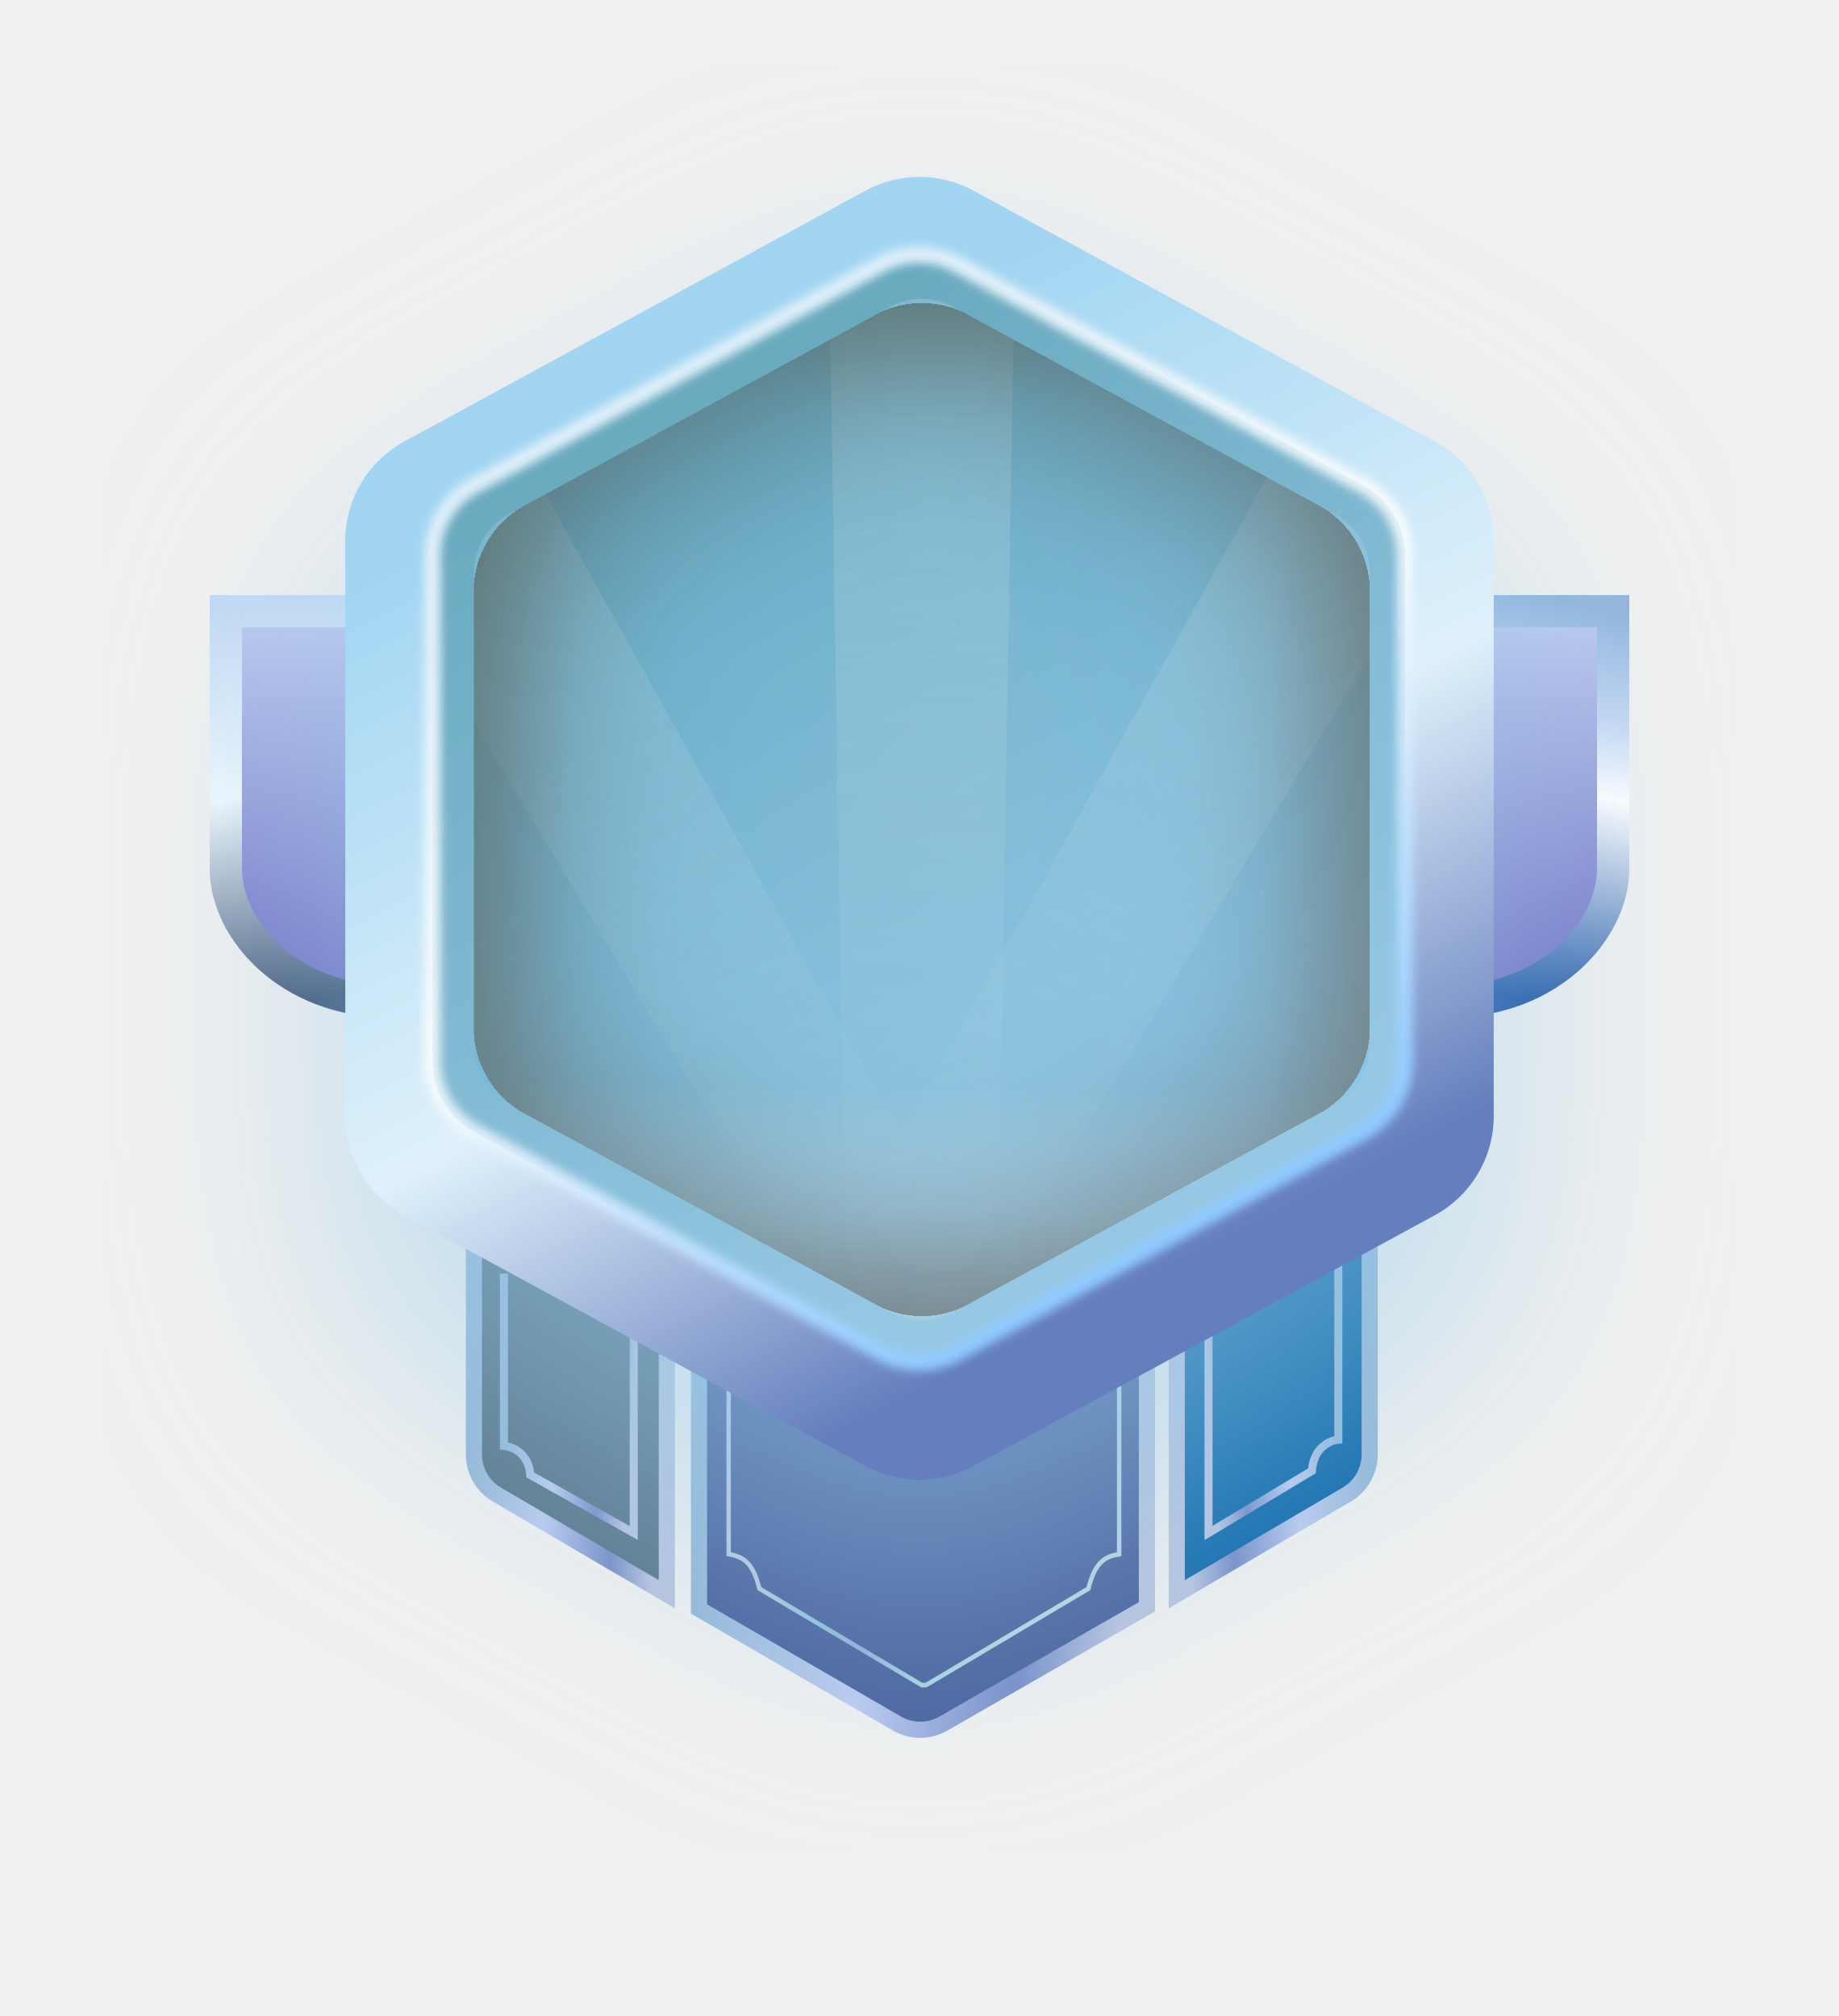
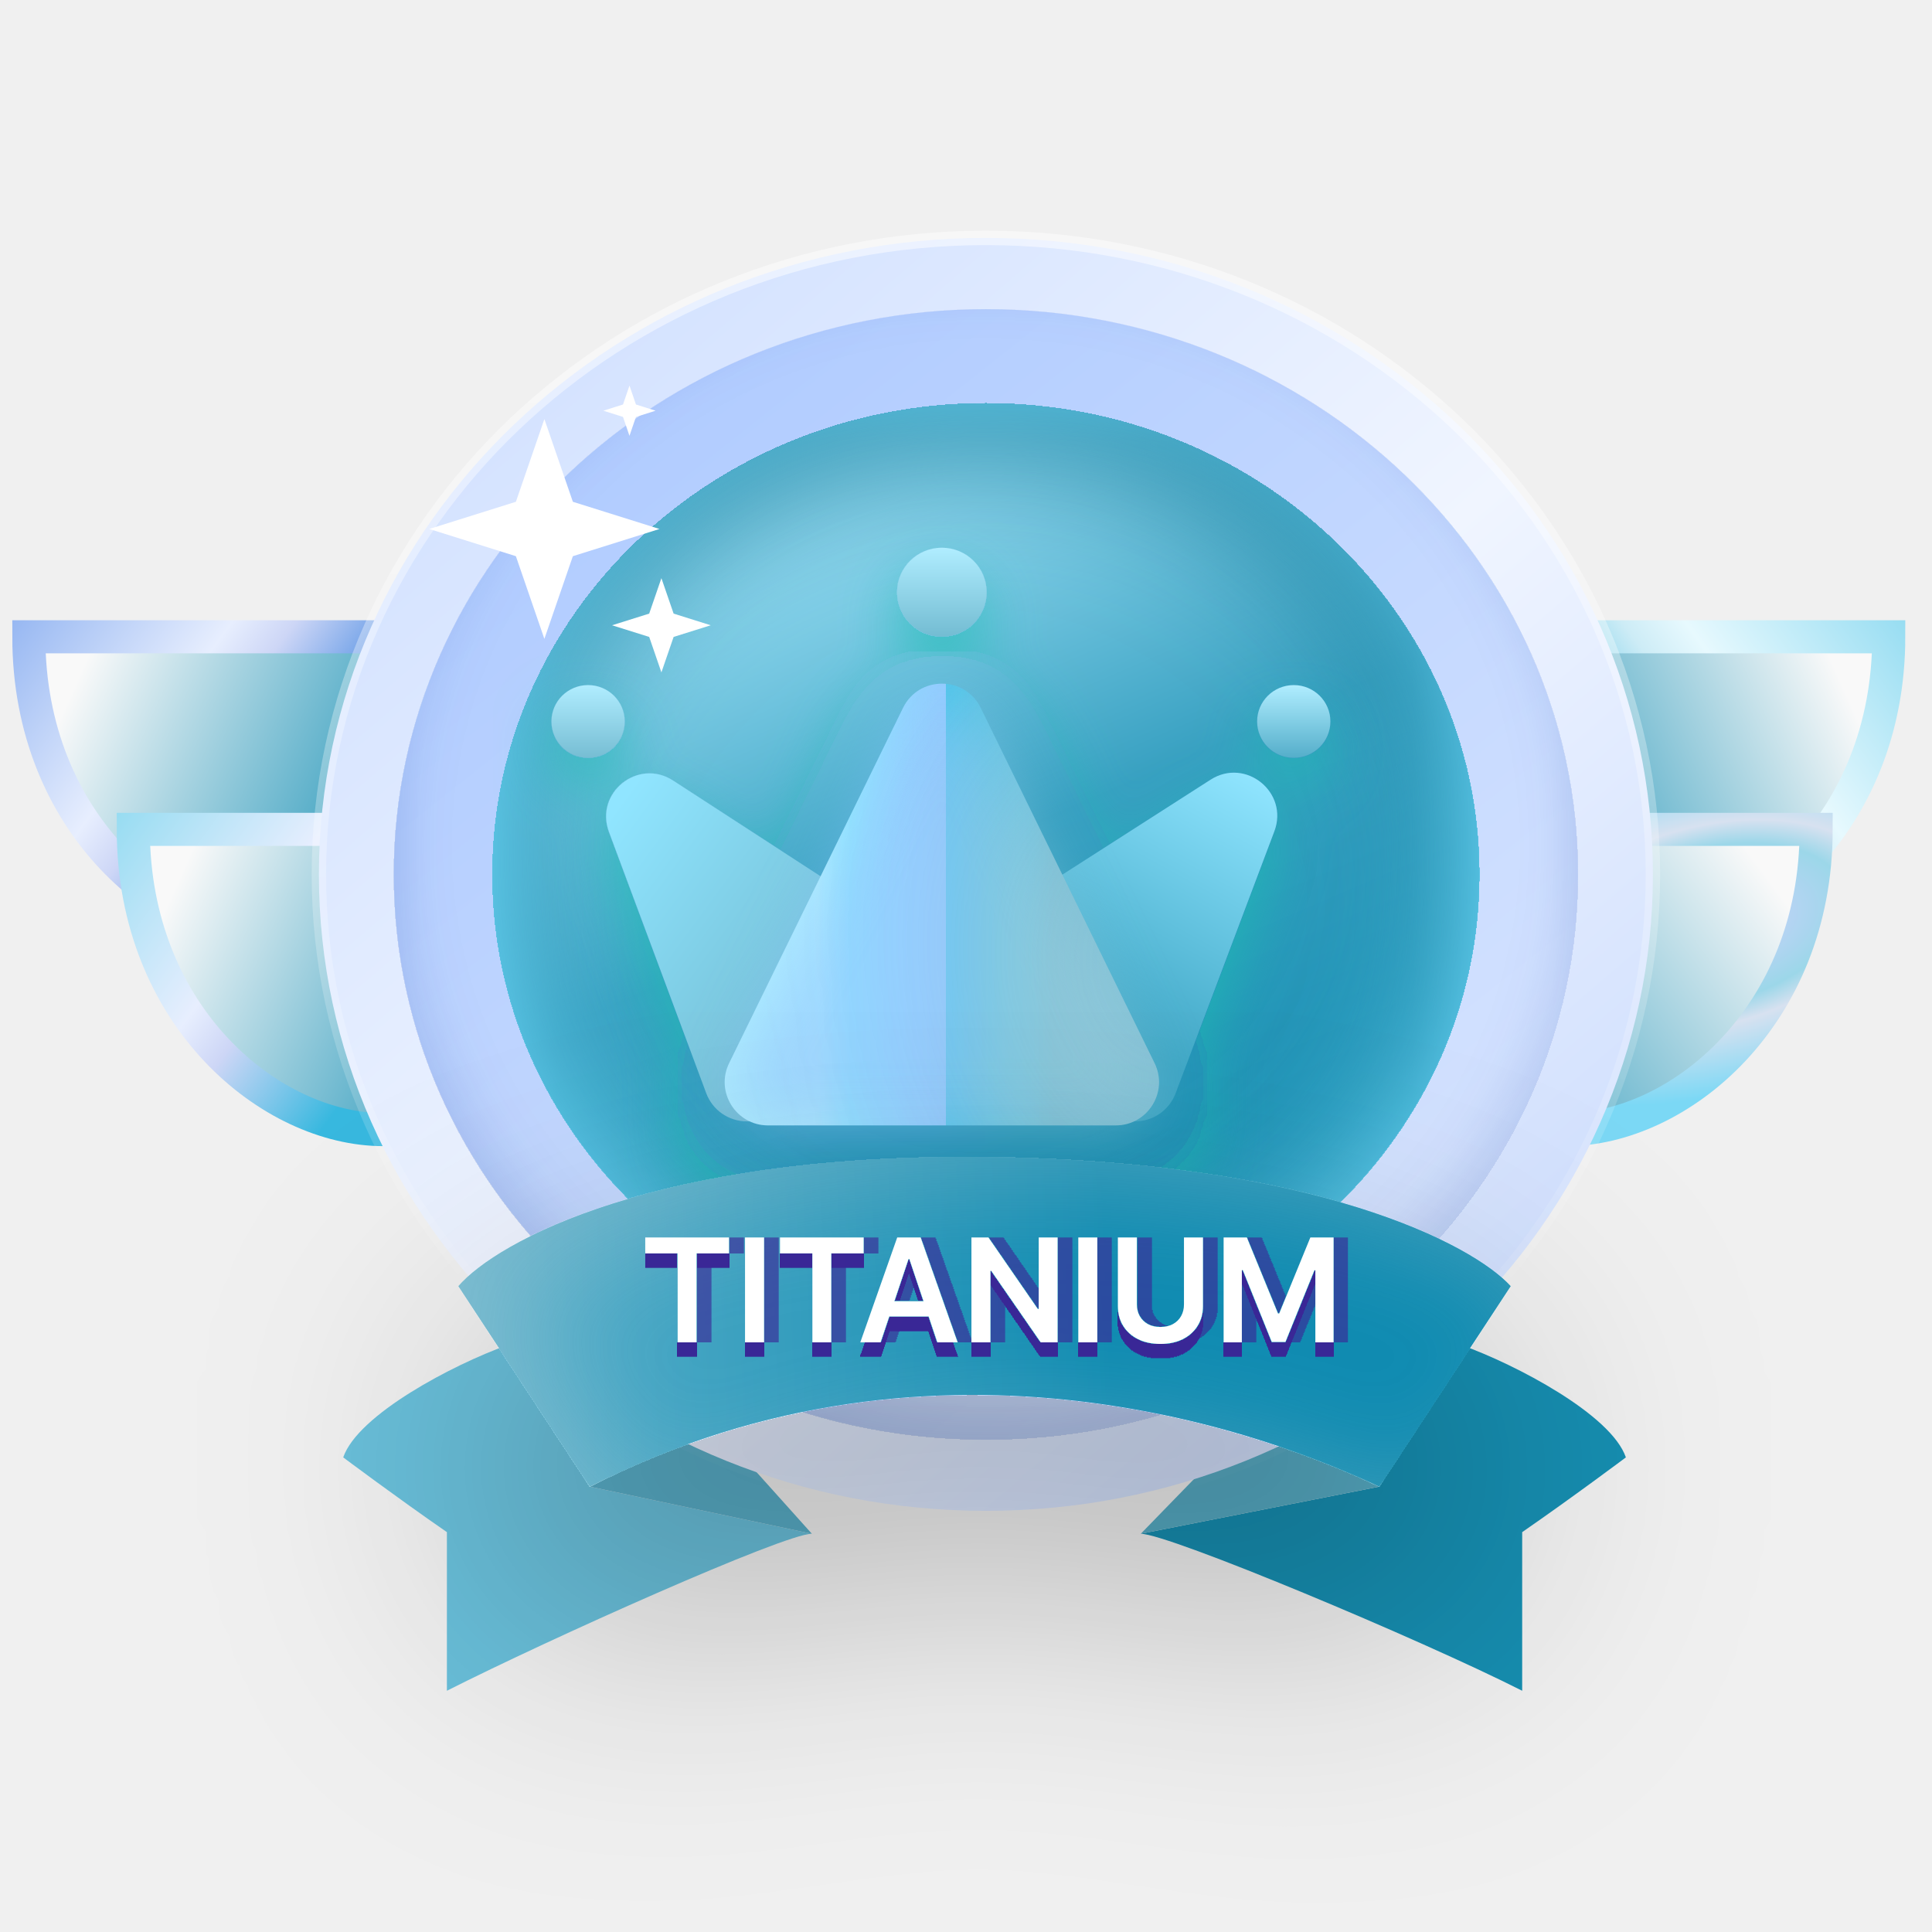
- <svg xmlns="http://www.w3.org/2000/svg" width="114" height="125" viewBox="0 0 114 125" fill="none">
-   <path d="M14 37.897H24.252V62.102C17.844 62.102 14 57.573 14 53.892V37.897Z" fill="url(#paint0_linear_981_1708)" />
-   <path d="M14 37.897H24.252V62.102C17.844 62.102 14 57.573 14 53.892V37.897Z" stroke="url(#paint1_linear_981_1708)" stroke-width="2" />
-   <path d="M100 37.897H89.748V62.102C96.156 62.102 100 57.572 100 53.892V37.897Z" fill="url(#paint2_linear_981_1708)" />
-   <path d="M100 37.897H89.748V62.102C96.156 62.102 100 57.572 100 53.892V37.897Z" stroke="url(#paint3_linear_981_1708)" stroke-width="2" />
-   <path d="M43.331 59.824H71.097V99.627L58.478 106.869C57.586 107.381 56.489 107.379 55.6 106.864L43.331 99.764V59.824Z" fill="#4C639E" stroke="url(#paint4_linear_981_1708)" />
-   <path fill-rule="evenodd" clip-rule="evenodd" d="M41.337 59.824V98.849L30.801 92.668C29.919 92.15 29.377 91.205 29.377 90.182V59.824H41.337Z" fill="#5C788C" stroke="url(#paint5_linear_981_1708)" />
-   <path fill-rule="evenodd" clip-rule="evenodd" d="M72.947 59.824V98.849L83.484 92.668C84.365 92.15 84.907 91.205 84.907 90.182V59.824H72.947Z" fill="#136BAB" stroke="url(#paint6_linear_981_1708)" />
-   <path d="M82.962 77.812V89.266C82.457 89.306 81.423 89.748 81.329 91.195L74.916 95.053V81.912" stroke="url(#paint7_linear_981_1708)" stroke-width="0.5" />
-   <path fill-rule="evenodd" clip-rule="evenodd" d="M69.241 82.41H69.513V96.484L69.399 96.504C68.999 96.574 68.656 96.675 68.362 96.951C68.068 97.227 67.805 97.694 67.605 98.534L67.591 98.593L57.485 104.598L57.409 104.622V104.622H57.101L46.955 98.594L46.941 98.534C46.741 97.694 46.478 97.227 46.184 96.951C45.89 96.676 45.547 96.574 45.147 96.504L45.033 96.485V82.41H45.305V96.245C45.681 96.318 46.045 96.439 46.365 96.739C46.708 97.06 46.985 97.573 47.191 98.406L57.173 104.338H57.373L67.355 98.406C67.561 97.572 67.838 97.06 68.181 96.738C68.501 96.438 68.865 96.318 69.241 96.244V82.41Z" fill="url(#paint8_linear_981_1708)" />
-   <path d="M31.24 78.962V89.652C31.745 89.689 32.779 90.102 32.873 91.452L39.286 95.053V82.788" stroke="url(#paint9_linear_981_1708)" stroke-width="0.5" />
-   <g filter="url(#filter0_d_981_1708)">
-     <path d="M53.655 11.82L25.059 27.376C22.807 28.601 21.404 30.96 21.404 33.525L21.404 69.202C21.404 71.766 22.807 74.126 25.059 75.351L53.655 90.907C55.741 92.041 58.26 92.041 60.345 90.907L88.941 75.351C91.194 74.126 92.596 71.766 92.596 69.202L92.596 33.525C92.596 30.96 91.194 28.601 88.941 27.376L60.345 11.82C58.26 10.685 55.741 10.685 53.655 11.82Z" fill="url(#paint10_linear_981_1708)" />
-     <path d="M54.597 16.399L29.394 30.109C27.804 30.974 26.814 32.639 26.814 34.449L26.814 65.835C26.814 67.644 27.804 69.309 29.394 70.174L54.597 83.884C56.069 84.685 57.846 84.685 59.318 83.884L84.521 70.174C86.11 69.309 87.1 67.644 87.1 65.835L87.1 34.449C87.1 32.639 86.11 30.974 84.521 30.109L59.318 16.399C57.846 15.599 56.069 15.599 54.597 16.399Z" fill="url(#paint11_linear_981_1708)" />
-     <g filter="url(#filter1_f_981_1708)">
-       <path d="M54.597 16.399L29.394 30.109C27.804 30.974 26.814 32.639 26.814 34.449L26.814 65.835C26.814 67.644 27.804 69.309 29.394 70.174L54.597 83.884C56.069 84.685 57.846 84.685 59.318 83.884L84.521 70.174C86.11 69.309 87.1 67.644 87.1 65.835L87.1 34.449C87.1 32.639 86.11 30.974 84.521 30.109L59.318 16.399C57.846 15.599 56.069 15.599 54.597 16.399Z" stroke="url(#paint12_linear_981_1708)" />
+ <svg xmlns="http://www.w3.org/2000/svg" width="134" height="134" viewBox="0 0 134 134" fill="none">
+   <path d="M53.115 64.99L53.115 44.166L2 44.166C2 57.181 11.565 64.99 19.337 64.99L53.115 64.99Z" fill="url(#paint0_linear_1253_1806)" />
+   <path d="M53.115 64.99L53.115 44.166L2 44.166C2 57.181 11.565 64.99 19.337 64.99L53.115 64.99Z" fill="url(#paint1_linear_1253_1806)" stroke="url(#paint2_linear_1253_1806)" stroke-width="2.294" />
+   <path d="M79.885 64.99L79.885 44.166L131 44.166C131 57.181 121.435 64.99 113.663 64.99L79.885 64.99Z" fill="url(#paint3_linear_1253_1806)" />
+   <path d="M79.885 64.99L79.885 44.166L131 44.166C131 57.181 121.435 64.99 113.663 64.99L79.885 64.99Z" fill="url(#paint4_linear_1253_1806)" stroke="url(#paint5_linear_1253_1806)" stroke-width="2.294" />
+   <path d="M60.36 78.347L60.36 57.523L9.245 57.523C9.245 70.538 18.811 78.347 26.583 78.347L60.36 78.347Z" fill="url(#paint6_linear_1253_1806)" />
+   <path d="M60.36 78.347L60.36 57.523L9.245 57.523C9.245 70.538 18.811 78.347 26.583 78.347L60.36 78.347Z" fill="url(#paint7_linear_1253_1806)" stroke="url(#paint8_linear_1253_1806)" stroke-width="2.294" />
+   <path d="M74.851 78.347L74.851 57.523L125.966 57.523C125.966 70.538 116.4 78.347 108.628 78.347L74.851 78.347Z" fill="url(#paint9_linear_1253_1806)" />
+   <path d="M74.851 78.347L74.851 57.523L125.966 57.523C125.966 70.538 116.4 78.347 108.628 78.347L74.851 78.347Z" fill="url(#paint10_linear_1253_1806)" stroke="url(#paint11_radial_1253_1806)" stroke-width="2.294" />
+   <path d="M23.805 101.082C24.826 98.102 31.465 94.633 35.152 93.312L40.913 103.112L56.31 106.379C54.393 106.379 38.065 113.689 30.996 117.268V106.266C27.484 103.838 23.805 101.082 23.805 101.082Z" fill="#69BFDA" />
+   <path d="M112.768 101.082C111.746 98.102 105.108 94.633 101.42 93.312L95.659 103.112L79.121 106.379C81.039 106.379 98.507 113.689 105.576 117.268V106.266C109.089 103.838 112.768 101.082 112.768 101.082Z" fill="#168EB1" />
+   <path d="M49.467 98.756L56.31 106.379L40.913 103.112L49.467 98.756Z" fill="#58ADC7" />
+   <path d="M86.536 98.756L79.122 106.379L95.66 103.112L86.536 98.756Z" fill="#56ABC4" />
+   <path d="M114.643 60.645C114.643 85.004 93.953 104.79 68.38 104.79C42.808 104.79 22.118 85.004 22.118 60.645C22.118 36.286 42.808 16.5 68.38 16.5C93.953 16.5 114.643 36.286 114.643 60.645Z" fill="url(#paint12_linear_1253_1806)" stroke="url(#paint13_linear_1253_1806)" />
+   <g filter="url(#filter0_i_1253_1806)">
+     <ellipse cx="68.38" cy="60.645" rx="41.06" ry="39.2" fill="url(#paint14_linear_1253_1806)" />
+   </g>
+   <g filter="url(#filter1_ii_1253_1806)">
+     <ellipse cx="68.38" cy="60.644" rx="34.217" ry="32.667" fill="url(#paint15_linear_1253_1806)" />
+   </g>
+   <g filter="url(#filter2_d_1253_1806)">
+     <path d="M42.237 57.699C41.228 54.99 44.257 52.562 46.681 54.135L74.609 72.26C77.115 73.886 75.963 77.776 72.976 77.776H51.795C50.542 77.776 49.421 76.997 48.983 75.823L42.237 57.699Z" fill="url(#paint16_linear_1253_1806)" />
+     <path d="M88.387 57.662C89.406 54.96 86.393 52.52 83.962 54.078L55.601 72.25C53.078 73.867 54.223 77.776 57.219 77.776H78.729C79.978 77.776 81.096 77.003 81.536 75.834L88.387 57.662Z" fill="url(#paint17_linear_1253_1806)" />
+     <path d="M62.631 49.098C63.728 46.857 66.922 46.857 68.02 49.098L80.079 73.737C81.055 75.73 79.604 78.056 77.385 78.056H53.265C51.046 78.056 49.595 75.73 50.571 73.737L62.631 49.098Z" fill="url(#paint18_linear_1253_1806)" />
+     <g filter="url(#filter3_f_1253_1806)">
+       <path d="M62.668 50.893C63.767 48.659 66.952 48.659 68.051 50.893L79.365 73.88C80.346 75.874 78.895 78.205 76.673 78.205H54.046C51.824 78.205 50.373 75.874 51.354 73.88L62.668 50.893Z" fill="url(#paint19_linear_1253_1806)" fill-opacity="0.5" />
    </g>
-     <g opacity="0.5">
-       <mask id="mask0_981_1708" style="mask-type:alpha" maskUnits="userSpaceOnUse" x="29" y="18" width="56" height="64">
-         <path d="M55.179 19.03L31.524 31.886C30.201 32.605 29.377 33.991 29.377 35.497L29.377 64.897C29.377 66.404 30.201 67.789 31.524 68.508L55.179 81.365C56.403 82.03 57.881 82.03 59.105 81.365L82.759 68.508C84.083 67.789 84.907 66.404 84.907 64.897L84.907 35.497C84.907 33.991 84.083 32.605 82.759 31.886L59.105 19.03C57.881 18.364 56.403 18.364 55.179 19.03Z" fill="#A6D3DE" />
-       </mask>
-       <g mask="url(#mask0_981_1708)">
-         <path d="M56.134 18.511L30.479 32.454C29.8 32.823 29.377 33.535 29.377 34.308L29.377 66.087C29.377 66.86 29.8 67.571 30.479 67.941L56.134 81.884C56.763 82.225 57.521 82.225 58.149 81.884L83.804 67.941C84.484 67.571 84.907 66.86 84.907 66.087L84.907 34.308C84.907 33.535 84.484 32.823 83.804 32.454L58.149 18.511C57.521 18.169 56.763 18.169 56.134 18.511Z" fill="url(#paint13_radial_981_1708)" fill-opacity="0.2" />
-         <path opacity="0.5" d="M52.5 83.706L51.398 16.687H62.886L61.783 83.706H52.5Z" fill="url(#paint14_linear_981_1708)" />
-         <path opacity="0.5" d="M52.352 83.111L17.888 25.623L27.837 19.878L60.392 78.469L52.352 83.111Z" fill="url(#paint15_linear_981_1708)" />
-         <path opacity="0.5" d="M51.394 78.469L83.948 19.878L93.898 25.622L59.433 83.111L51.394 78.469Z" fill="url(#paint16_linear_981_1708)" />
-         <rect x="29.376" y="46.367" width="55.53" height="36.062" fill="url(#paint17_linear_981_1708)" />
-         <g filter="url(#filter2_i_981_1708)">
-           <path d="M54.224 19.549L32.569 31.318C30.602 32.387 29.377 34.447 29.377 36.687L29.377 63.708C29.377 65.947 30.602 68.007 32.569 69.076L54.224 80.846C56.044 81.835 58.24 81.835 60.06 80.846L81.714 69.076C83.682 68.007 84.907 65.947 84.907 63.708L84.907 36.687C84.907 34.447 83.682 32.387 81.715 31.318L60.06 19.549C58.24 18.56 56.044 18.56 54.224 19.549Z" fill="#68F0F8" fill-opacity="0.03" />
-         </g>
+     <mask id="mask0_1253_1806" style="mask-type:alpha" maskUnits="userSpaceOnUse" x="50" y="47" width="31" height="32">
+       <path d="M62.631 49.098C63.728 46.857 66.923 46.857 68.02 49.098L80.08 73.737C81.056 75.73 79.605 78.056 77.385 78.056H53.266C51.047 78.056 49.596 75.73 50.571 73.737L62.631 49.098Z" fill="url(#paint20_linear_1253_1806)" />
+     </mask>
+     <g mask="url(#mask0_1253_1806)">
+       <g filter="url(#filter4_f_1253_1806)">
+         <ellipse cx="17.667" cy="8.259" rx="17.667" ry="8.259" transform="matrix(0.204188 0.978932 -0.979534 0.201279 85.123 48.29)" fill="url(#paint21_radial_1253_1806)" fill-opacity="0.8" />
      </g>
    </g>
-   </g>
+     <ellipse cx="65.325" cy="41.072" rx="3.105" ry="3.082" fill="url(#paint22_linear_1253_1806)" />
+     <ellipse cx="40.788" cy="50.038" rx="2.541" ry="2.522" fill="url(#paint23_linear_1253_1806)" />
+     <ellipse cx="89.733" cy="50.038" rx="2.541" ry="2.522" fill="url(#paint24_linear_1253_1806)" />
+   </g>
+   <path d="M45.874 40.101L46.721 42.559L49.295 43.368L46.721 44.176L45.874 46.635L45.027 44.176L42.452 43.368L45.027 42.559L45.874 40.101Z" fill="white" />
+   <g filter="url(#filter5_di_1253_1806)">
+     <path d="M31.788 89.205L40.913 103.112C65.434 90.59 88.816 99.845 95.659 103.112L104.783 89.205C102.174 86.327 91.24 80.509 68.377 80.253C45.513 79.997 34.458 86.114 31.788 89.205Z" fill="url(#paint25_linear_1253_1806)" />
+   </g>
+   <g filter="url(#filter6_dd_1253_1806)">
+     <path d="M44.753 86.933V85.829H50.556V86.933H48.308V93.102H47.001V86.933H44.753ZM52.992 85.829V93.102H51.674V85.829H52.992ZM54.099 86.933V85.829H59.901V86.933H57.653V93.102H56.346V86.933H54.099ZM61.075 93.102H59.669L62.229 85.829H63.855L66.419 93.102H65.013L63.071 87.32H63.014L61.075 93.102ZM61.121 90.25H64.956V91.308H61.121V90.25ZM73.354 85.829V93.102H72.182L68.755 88.148H68.695V93.102H67.377V85.829H68.556L71.98 90.786H72.043V85.829H73.354ZM76.107 85.829V93.102H74.789V85.829H76.107ZM82.118 85.829H83.436V90.58C83.436 91.101 83.312 91.559 83.066 91.954C82.822 92.35 82.479 92.659 82.036 92.881C81.594 93.102 81.076 93.212 80.484 93.212C79.89 93.212 79.372 93.102 78.929 92.881C78.486 92.659 78.143 92.35 77.899 91.954C77.655 91.559 77.534 91.101 77.534 90.58V85.829H78.851V90.47C78.851 90.773 78.917 91.043 79.05 91.28C79.185 91.517 79.374 91.702 79.618 91.837C79.862 91.97 80.151 92.036 80.484 92.036C80.818 92.036 81.107 91.97 81.351 91.837C81.597 91.702 81.787 91.517 81.919 91.28C82.052 91.043 82.118 90.773 82.118 90.47V85.829ZM84.868 85.829H86.48L88.639 91.099H88.724L90.883 85.829H92.495V93.102H91.231V88.105H91.164L89.154 93.08H88.209L86.199 88.094H86.132V93.102H84.868V85.829Z" fill="white" />
+   </g>
+   <path d="M43.659 26.744L44.108 28.055L45.471 28.486L44.108 28.917L43.659 30.228L43.211 28.917L41.848 28.486L43.211 28.055L43.659 26.744Z" fill="white" />
+   <path d="M37.757 29.067L39.733 34.803L45.741 36.689L39.733 38.576L37.757 44.311L35.781 38.576L29.773 36.689L35.781 34.803L37.757 29.067Z" fill="white" />
  <defs>
-     <filter id="filter0_d_981_1708" x="6.404" y="3.969" width="101.192" height="110.789" filterUnits="userSpaceOnUse" color-interpolation-filters="sRGB">
-       <feFlood flood-opacity="0" result="BackgroundImageFix" />
-       <feColorMatrix in="SourceAlpha" type="matrix" values="0 0 0 0 0 0 0 0 0 0 0 0 0 0 0 0 0 0 127 0" result="hardAlpha" />
-       <feOffset dy="8" />
-       <feGaussianBlur stdDeviation="7.5" />
-       <feColorMatrix type="matrix" values="0 0 0 0 0.589 0 0 0 0 0.8 0 0 0 0 0.919 0 0 0 0.54 0" />
-       <feBlend mode="normal" in2="BackgroundImageFix" result="effect1_dropShadow_981_1708" />
-       <feBlend mode="normal" in="SourceGraphic" in2="effect1_dropShadow_981_1708" result="shape" />
-     </filter>
-     <filter id="filter1_f_981_1708" x="25.715" y="14.699" width="62.485" height="70.885" filterUnits="userSpaceOnUse" color-interpolation-filters="sRGB">
-       <feFlood flood-opacity="0" result="BackgroundImageFix" />
-       <feBlend mode="normal" in="SourceGraphic" in2="BackgroundImageFix" result="shape" />
-       <feGaussianBlur stdDeviation="0.3" result="effect1_foregroundBlur_981_1708" />
-     </filter>
-     <filter id="filter2_i_981_1708" x="29.377" y="18.807" width="55.53" height="62.78" filterUnits="userSpaceOnUse" color-interpolation-filters="sRGB">
-       <feFlood flood-opacity="0" result="BackgroundImageFix" />
-       <feBlend mode="normal" in="SourceGraphic" in2="BackgroundImageFix" result="shape" />
-       <feColorMatrix in="SourceAlpha" type="matrix" values="0 0 0 0 0 0 0 0 0 0 0 0 0 0 0 0 0 0 127 0" result="hardAlpha" />
-       <feOffset />
-       <feGaussianBlur stdDeviation="6.724" />
-       <feComposite in2="hardAlpha" operator="arithmetic" k2="-1" k3="1" />
-       <feColorMatrix type="matrix" values="0 0 0 0 0.283 0 0 0 0 0.159 0 0 0 0 0.057 0 0 0 1 0" />
-       <feBlend mode="normal" in2="shape" result="effect1_innerShadow_981_1708" />
-     </filter>
-     <linearGradient id="paint0_linear_981_1708" x1="19.126" y1="37.897" x2="19.126" y2="62.102" gradientUnits="userSpaceOnUse">
-       <stop stop-color="#BDCBEF" />
-       <stop offset="1" stop-color="#7270C3" />
-     </linearGradient>
-     <linearGradient id="paint1_linear_981_1708" x1="14" y1="37.897" x2="19.126" y2="62.102" gradientUnits="userSpaceOnUse">
-       <stop stop-color="#C4DAF3" />
-       <stop offset="0.463" stop-color="#F0F8FD" />
-       <stop offset="1" stop-color="#3F5474" />
-     </linearGradient>
-     <linearGradient id="paint2_linear_981_1708" x1="94.874" y1="37.897" x2="94.874" y2="62.102" gradientUnits="userSpaceOnUse">
-       <stop stop-color="#BDCBEF" />
-       <stop offset="1" stop-color="#7270C3" />
-     </linearGradient>
-     <linearGradient id="paint3_linear_981_1708" x1="100" y1="37.897" x2="94.874" y2="62.102" gradientUnits="userSpaceOnUse">
-       <stop stop-color="#92B5DD" />
-       <stop offset="0.266" stop-color="#C4D7F3" />
-       <stop offset="0.463" stop-color="white" />
-       <stop offset="1" stop-color="#2156A5" />
-     </linearGradient>
-     <linearGradient id="paint4_linear_981_1708" x1="43.331" y1="96.844" x2="71.238" y2="99.264" gradientUnits="userSpaceOnUse">
-       <stop stop-color="#97B9D8" />
-       <stop offset="0.374" stop-color="#BDCBF0" />
-       <stop offset="0.72" stop-color="#788EC8" />
-       <stop offset="0.938" stop-color="#B9C4DF" />
-     </linearGradient>
-     <linearGradient id="paint5_linear_981_1708" x1="29.377" y1="90.003" x2="41.463" y2="90.557" gradientUnits="userSpaceOnUse">
-       <stop stop-color="#97B9D8" />
-       <stop offset="0.374" stop-color="#BDCBF0" />
-       <stop offset="0.72" stop-color="#788EC8" />
-       <stop offset="0.938" stop-color="#B9C4DF" />
-     </linearGradient>
-     <linearGradient id="paint6_linear_981_1708" x1="84.907" y1="90.003" x2="72.821" y2="90.557" gradientUnits="userSpaceOnUse">
-       <stop stop-color="#97B9D8" />
-       <stop offset="0.374" stop-color="#BDCBF0" />
-       <stop offset="0.72" stop-color="#788EC8" />
-       <stop offset="0.938" stop-color="#B9C4DF" />
-     </linearGradient>
-     <linearGradient id="paint7_linear_981_1708" x1="82.962" y1="91.145" x2="74.854" y2="91.711" gradientUnits="userSpaceOnUse">
-       <stop stop-color="#97B9D8" />
-       <stop offset="0.374" stop-color="#BDCBF0" />
-       <stop offset="0.72" stop-color="#788EC8" />
-       <stop offset="0.938" stop-color="#B9C4DF" />
-     </linearGradient>
-     <linearGradient id="paint8_linear_981_1708" x1="45.577" y1="88.96" x2="67.753" y2="97.643" gradientUnits="userSpaceOnUse">
-       <stop offset="0.192" stop-color="#B9C8DF" />
-       <stop offset="0.38" stop-color="#90C2D8" />
-       <stop offset="0.5" stop-color="#92AED8" />
-       <stop offset="0.678" stop-color="#A4D4DE" />
-       <stop offset="0.866" stop-color="#B9D6DF" />
-     </linearGradient>
-     <linearGradient id="paint9_linear_981_1708" x1="31.24" y1="91.405" x2="39.342" y2="92.011" gradientUnits="userSpaceOnUse">
-       <stop stop-color="#97B9D8" />
-       <stop offset="0.374" stop-color="#BDCBF0" />
-       <stop offset="0.72" stop-color="#788EC8" />
-       <stop offset="0.938" stop-color="#B9C4DF" />
-     </linearGradient>
-     <linearGradient id="paint10_linear_981_1708" x1="42.05" y1="19.967" x2="74.086" y2="83.613" gradientUnits="userSpaceOnUse">
-       <stop offset="0.078" stop-color="#A1D5F2" />
-       <stop offset="0.557" stop-color="#DFF1FB" />
-       <stop offset="0.927" stop-color="#657EBD" />
-     </linearGradient>
-     <linearGradient id="paint11_linear_981_1708" x1="41.765" y1="24.085" x2="69.387" y2="75.059" gradientUnits="userSpaceOnUse">
-       <stop stop-color="#69AABF" />
-       <stop offset="1" stop-color="#96C8E4" />
-     </linearGradient>
-     <linearGradient id="paint12_linear_981_1708" x1="44.755" y1="22.234" x2="74.513" y2="75.771" gradientUnits="userSpaceOnUse">
-       <stop stop-color="#DFEFF9" />
-       <stop offset="0.476" stop-color="white" stop-opacity="0.83" />
-       <stop offset="1" stop-color="#8EC9FF" />
-     </linearGradient>
-     <radialGradient id="paint13_radial_981_1708" cx="0" cy="0" r="1" gradientUnits="userSpaceOnUse" gradientTransform="translate(57.1419 50.1973) rotate(90) scale(32.2344 27.7649)">
-       <stop stop-color="#9CC5E3" />
-       <stop offset="1" stop-color="#24A3FF" />
+     <filter id="filter0_i_1253_1806" x="27.32" y="19.444" width="82.12" height="80.4" filterUnits="userSpaceOnUse" color-interpolation-filters="sRGB">
+       <feFlood flood-opacity="0" result="BackgroundImageFix" />
+       <feBlend mode="normal" in="SourceGraphic" in2="BackgroundImageFix" result="shape" />
+       <feColorMatrix in="SourceAlpha" type="matrix" values="0 0 0 0 0 0 0 0 0 0 0 0 0 0 0 0 0 0 127 0" result="hardAlpha" />
+       <feOffset dy="-2" />
+       <feGaussianBlur stdDeviation="2" />
+       <feComposite in2="hardAlpha" operator="arithmetic" k2="-1" k3="1" />
+       <feColorMatrix type="matrix" values="0 0 0 0 0 0 0 0 0 0.173 0 0 0 0 0.617 0 0 0 0.15 0" />
+       <feBlend mode="normal" in2="shape" result="effect1_innerShadow_1253_1806" />
+     </filter>
+     <filter id="filter1_ii_1253_1806" x="34.163" y="25.977" width="68.433" height="69.334" filterUnits="userSpaceOnUse" color-interpolation-filters="sRGB">
+       <feFlood flood-opacity="0" result="BackgroundImageFix" />
+       <feBlend mode="normal" in="SourceGraphic" in2="BackgroundImageFix" result="shape" />
+       <feColorMatrix in="SourceAlpha" type="matrix" values="0 0 0 0 0 0 0 0 0 0 0 0 0 0 0 0 0 0 127 0" result="hardAlpha" />
+       <feOffset dy="2" />
+       <feGaussianBlur stdDeviation="5" />
+       <feComposite in2="hardAlpha" operator="arithmetic" k2="-1" k3="1" />
+       <feColorMatrix type="matrix" values="0 0 0 0 0 0 0 0 0 0.374 0 0 0 0 0.487 0 0 0 1 0" />
+       <feBlend mode="normal" in2="shape" result="effect1_innerShadow_1253_1806" />
+       <feColorMatrix in="SourceAlpha" type="matrix" values="0 0 0 0 0 0 0 0 0 0 0 0 0 0 0 0 0 0 127 0" result="hardAlpha" />
+       <feOffset dy="-2" />
+       <feGaussianBlur stdDeviation="5" />
+       <feComposite in2="hardAlpha" operator="arithmetic" k2="-1" k3="1" />
+       <feColorMatrix type="matrix" values="0 0 0 0 0.438 0 0 0 0 0.869 0 0 0 0 1 0 0 0 1 0" />
+       <feBlend mode="normal" in2="effect1_innerShadow_1253_1806" result="effect2_innerShadow_1253_1806" />
+     </filter>
+     <filter id="filter2_d_1253_1806" x="34.248" y="35.99" width="62.026" height="48.215" filterUnits="userSpaceOnUse" color-interpolation-filters="sRGB">
+       <feFlood flood-opacity="0" result="BackgroundImageFix" />
+       <feColorMatrix in="SourceAlpha" type="matrix" values="0 0 0 0 0 0 0 0 0 0 0 0 0 0 0 0 0 0 127 0" result="hardAlpha" />
+       <feOffset dy="2" />
+       <feGaussianBlur stdDeviation="2" />
+       <feComposite in2="hardAlpha" operator="out" />
+       <feColorMatrix type="matrix" values="0 0 0 0 0.112 0 0 0 0 0.746 0 0 0 0 0.704 0 0 0 0.68 0" />
+       <feBlend mode="normal" in2="BackgroundImageFix" result="effect1_dropShadow_1253_1806" />
+       <feBlend mode="normal" in="SourceGraphic" in2="effect1_dropShadow_1253_1806" result="shape" />
+     </filter>
+     <filter id="filter3_f_1253_1806" x="47.042" y="45.218" width="36.635" height="36.987" filterUnits="userSpaceOnUse" color-interpolation-filters="sRGB">
+       <feFlood flood-opacity="0" result="BackgroundImageFix" />
+       <feBlend mode="normal" in="SourceGraphic" in2="BackgroundImageFix" result="shape" />
+       <feGaussianBlur stdDeviation="2" result="effect1_foregroundBlur_1253_1806" />
+     </filter>
+     <filter id="filter4_f_1253_1806" x="51.78" y="29.872" width="57.721" height="74.752" filterUnits="userSpaceOnUse" color-interpolation-filters="sRGB">
+       <feFlood flood-opacity="0" result="BackgroundImageFix" />
+       <feBlend mode="normal" in="SourceGraphic" in2="BackgroundImageFix" result="shape" />
+       <feGaussianBlur stdDeviation="10" result="effect1_foregroundBlur_1253_1806" />
+     </filter>
+     <filter id="filter5_di_1253_1806" x="11.788" y="70.245" width="112.996" height="62.867" filterUnits="userSpaceOnUse" color-interpolation-filters="sRGB">
+       <feFlood flood-opacity="0" result="BackgroundImageFix" />
+       <feColorMatrix in="SourceAlpha" type="matrix" values="0 0 0 0 0 0 0 0 0 0 0 0 0 0 0 0 0 0 127 0" result="hardAlpha" />
+       <feOffset dy="10" />
+       <feGaussianBlur stdDeviation="10" />
+       <feComposite in2="hardAlpha" operator="out" />
+       <feColorMatrix type="matrix" values="0 0 0 0 0 0 0 0 0 0 0 0 0 0 0 0 0 0 0.3 0" />
+       <feBlend mode="normal" in2="BackgroundImageFix" result="effect1_dropShadow_1253_1806" />
+       <feBlend mode="normal" in="SourceGraphic" in2="effect1_dropShadow_1253_1806" result="shape" />
+       <feColorMatrix in="SourceAlpha" type="matrix" values="0 0 0 0 0 0 0 0 0 0 0 0 0 0 0 0 0 0 127 0" result="hardAlpha" />
+       <feOffset dx="4" dy="2" />
+       <feGaussianBlur stdDeviation="4" />
+       <feComposite in2="hardAlpha" operator="arithmetic" k2="-1" k3="1" />
+       <feColorMatrix type="matrix" values="0 0 0 0 0.858 0 0 0 0 0.858 0 0 0 0 0.858 0 0 0 0.25 0" />
+       <feBlend mode="normal" in2="shape" result="effect2_innerShadow_1253_1806" />
+     </filter>
+     <filter id="filter6_dd_1253_1806" x="44.753" y="85.829" width="48.742" height="8.383" filterUnits="userSpaceOnUse" color-interpolation-filters="sRGB">
+       <feFlood flood-opacity="0" result="BackgroundImageFix" />
+       <feColorMatrix in="SourceAlpha" type="matrix" values="0 0 0 0 0 0 0 0 0 0 0 0 0 0 0 0 0 0 127 0" result="hardAlpha" />
+       <feOffset dy="1" />
+       <feComposite in2="hardAlpha" operator="out" />
+       <feColorMatrix type="matrix" values="0 0 0 0 0.222 0 0 0 0 0.154 0 0 0 0 0.588 0 0 0 1 0" />
+       <feBlend mode="normal" in2="BackgroundImageFix" result="effect1_dropShadow_1253_1806" />
+       <feColorMatrix in="SourceAlpha" type="matrix" values="0 0 0 0 0 0 0 0 0 0 0 0 0 0 0 0 0 0 127 0" result="hardAlpha" />
+       <feOffset dx="1" />
+       <feComposite in2="hardAlpha" operator="out" />
+       <feColorMatrix type="matrix" values="0 0 0 0 0.224 0 0 0 0 0.153 0 0 0 0 0.588 0 0 0 0.64 0" />
+       <feBlend mode="normal" in2="effect1_dropShadow_1253_1806" result="effect2_dropShadow_1253_1806" />
+       <feBlend mode="normal" in="SourceGraphic" in2="effect2_dropShadow_1253_1806" result="shape" />
+     </filter>
+     <linearGradient id="paint0_linear_1253_1806" x1="33.27" y1="64.99" x2="15.641" y2="46.662" gradientUnits="userSpaceOnUse">
+       <stop stop-color="#C3C5D1" />
+       <stop offset="0" stop-color="#2A64BB" />
+       <stop offset="0.875" stop-color="#F9F9F9" />
+     </linearGradient>
+     <linearGradient id="paint1_linear_1253_1806" x1="27.757" y1="57.233" x2="2.119" y2="45.766" gradientUnits="userSpaceOnUse">
+       <stop stop-color="#C3C5D1" />
+       <stop offset="0" stop-color="#2A99BB" />
+       <stop offset="0.875" stop-color="#F9F9F9" />
+     </linearGradient>
+     <linearGradient id="paint2_linear_1253_1806" x1="-0.922" y1="44.166" x2="27.007" y2="64.644" gradientUnits="userSpaceOnUse">
+       <stop stop-color="#92B4F1" />
+       <stop offset="0.379" stop-color="#E7EEFE" />
+       <stop offset="0.481" stop-color="#CDD6F6" />
+       <stop offset="0.729" stop-color="#3781DF" />
+     </linearGradient>
+     <linearGradient id="paint3_linear_1253_1806" x1="99.73" y1="64.99" x2="117.359" y2="46.662" gradientUnits="userSpaceOnUse">
+       <stop stop-color="#C3C5D1" />
+       <stop offset="0" stop-color="#2A64BB" />
+       <stop offset="0.875" stop-color="#F9F9F9" />
+     </linearGradient>
+     <linearGradient id="paint4_linear_1253_1806" x1="105.243" y1="57.233" x2="130.881" y2="45.766" gradientUnits="userSpaceOnUse">
+       <stop offset="0" stop-color="#2A99BB" />
+       <stop offset="0.875" stop-color="#F9F9F9" />
+     </linearGradient>
+     <linearGradient id="paint5_linear_1253_1806" x1="133.922" y1="44.166" x2="105.993" y2="64.644" gradientUnits="userSpaceOnUse">
+       <stop stop-color="#92DBF1" />
+       <stop offset="0.379" stop-color="#E7F9FE" />
+       <stop offset="0.481" stop-color="#CDECF6" />
+       <stop offset="0.729" stop-color="#37B8DF" />
+     </linearGradient>
+     <linearGradient id="paint6_linear_1253_1806" x1="9.245" y1="61.879" x2="22.165" y2="60.611" gradientUnits="userSpaceOnUse">
+       <stop offset="0" stop-color="#2A99BB" />
+       <stop offset="0.875" stop-color="#F9F9F9" />
+     </linearGradient>
+     <linearGradient id="paint7_linear_1253_1806" x1="35.002" y1="70.59" x2="9.364" y2="59.123" gradientUnits="userSpaceOnUse">
+       <stop offset="0" stop-color="#2A99BB" />
+       <stop offset="0.875" stop-color="#F9F9F9" />
+     </linearGradient>
+     <linearGradient id="paint8_linear_1253_1806" x1="6.324" y1="57.523" x2="34.252" y2="78.001" gradientUnits="userSpaceOnUse">
+       <stop stop-color="#92DBF1" />
+       <stop offset="0.379" stop-color="#E7EEFE" />
+       <stop offset="0.481" stop-color="#CDD6F6" />
+       <stop offset="0.729" stop-color="#37B8DF" />
+     </linearGradient>
+     <linearGradient id="paint9_linear_1253_1806" x1="94.695" y1="78.347" x2="112.324" y2="60.019" gradientUnits="userSpaceOnUse">
+       <stop stop-color="#C3C5D1" />
+       <stop offset="0" stop-color="#2A64BB" />
+       <stop offset="0.875" stop-color="#F9F9F9" />
+     </linearGradient>
+     <linearGradient id="paint10_linear_1253_1806" x1="97.696" y1="74.946" x2="123.858" y2="55.693" gradientUnits="userSpaceOnUse">
+       <stop stop-color="#C3C5D1" />
+       <stop offset="0" stop-color="#2A99BB" />
+       <stop offset="0.875" stop-color="#F9F9F9" />
+     </linearGradient>
+     <radialGradient id="paint11_radial_1253_1806" cx="0" cy="0" r="1" gradientUnits="userSpaceOnUse" gradientTransform="translate(118.526 64.2018) rotate(165.715) scale(21.1828 11.6633)">
+       <stop stop-color="white" />
+       <stop offset="0.205" stop-color="#BDD3F6" />
+       <stop offset="0.464" stop-color="#9CD7E9" />
+       <stop offset="0.594" stop-color="#D7E1F0" />
+       <stop offset="1" stop-color="#7BD8F5" />
    </radialGradient>
-     <linearGradient id="paint14_linear_981_1708" x1="57.142" y1="16.687" x2="57.142" y2="83.706" gradientUnits="userSpaceOnUse">
-       <stop stop-color="white" stop-opacity="0.71" />
-       <stop offset="1" stop-color="#EDF0F2" stop-opacity="0" />
-     </linearGradient>
-     <linearGradient id="paint15_linear_981_1708" x1="22.863" y1="22.75" x2="56.372" y2="80.79" gradientUnits="userSpaceOnUse">
-       <stop stop-color="white" stop-opacity="0.71" />
-       <stop offset="1" stop-color="#EDF0F2" stop-opacity="0" />
-     </linearGradient>
-     <linearGradient id="paint16_linear_981_1708" x1="88.923" y1="22.75" x2="55.414" y2="80.79" gradientUnits="userSpaceOnUse">
-       <stop stop-color="white" stop-opacity="0.71" />
-       <stop offset="1" stop-color="#EDF0F2" stop-opacity="0" />
-     </linearGradient>
-     <linearGradient id="paint17_linear_981_1708" x1="57.141" y1="62.004" x2="56.973" y2="80.195" gradientUnits="userSpaceOnUse">
-       <stop offset="0.292" stop-color="#F7FAFF" stop-opacity="0" />
-       <stop offset="1" stop-color="#ADCDE4" />
+     <linearGradient id="paint12_linear_1253_1806" x1="38.404" y1="27.447" x2="97.569" y2="96.569" gradientUnits="userSpaceOnUse">
+       <stop stop-color="#D5E3FF" />
+       <stop offset="0.521" stop-color="#F0F5FF" />
+       <stop offset="1" stop-color="#D0DFFE" />
+     </linearGradient>
+     <linearGradient id="paint13_linear_1253_1806" x1="68.38" y1="16" x2="68.38" y2="105.29" gradientUnits="userSpaceOnUse">
+       <stop stop-color="white" stop-opacity="0.5" />
+       <stop offset="1" stop-color="white" stop-opacity="0" />
+     </linearGradient>
+     <linearGradient id="paint14_linear_1253_1806" x1="42.148" y1="30.7" x2="91.757" y2="93.394" gradientUnits="userSpaceOnUse">
+       <stop stop-color="#B1CCFF" />
+       <stop offset="1" stop-color="#D5E3FF" />
+     </linearGradient>
+     <linearGradient id="paint15_linear_1253_1806" x1="45.736" y1="33.742" x2="71.811" y2="94.218" gradientUnits="userSpaceOnUse">
+       <stop stop-color="#ADEBFF" />
+       <stop offset="0.484" stop-color="#37A0C1" />
+       <stop offset="1" stop-color="#138CB0" />
+     </linearGradient>
+     <linearGradient id="paint16_linear_1253_1806" x1="41.743" y1="57.323" x2="58.139" y2="69.336" gradientUnits="userSpaceOnUse">
+       <stop stop-color="#90E5FF" />
+       <stop offset="1" stop-color="#72BCD2" />
+     </linearGradient>
+     <linearGradient id="paint17_linear_1253_1806" x1="87.192" y1="53.853" x2="77.317" y2="71.761" gradientUnits="userSpaceOnUse">
+       <stop stop-color="#90E5FF" />
+       <stop offset="1" stop-color="#3EA6C5" />
+     </linearGradient>
+     <linearGradient id="paint18_linear_1253_1806" x1="56.696" y1="61.334" x2="74.201" y2="61.334" gradientUnits="userSpaceOnUse">
+       <stop stop-color="#ADECFF" />
+       <stop offset="0.132" stop-color="#90E5FF" />
+       <stop offset="0.508" stop-color="#90CAFF" />
+       <stop offset="0.508" stop-color="#4BC4E9" />
+       <stop offset="0.793" stop-color="#65C2DE" />
+       <stop offset="0.836" stop-color="#66C0DC" />
+       <stop offset="0.937" stop-color="#6CB9D1" />
+     </linearGradient>
+     <linearGradient id="paint19_linear_1253_1806" x1="56.291" y1="62.22" x2="73.849" y2="62.299" gradientUnits="userSpaceOnUse">
+       <stop offset="0.487" stop-color="#90C3FF" />
+       <stop offset="0.797" stop-color="#85C6DA" />
+     </linearGradient>
+     <linearGradient id="paint20_linear_1253_1806" x1="56.696" y1="61.334" x2="74.202" y2="61.334" gradientUnits="userSpaceOnUse">
+       <stop offset="0.417" stop-color="#F9F9FD" />
+       <stop offset="0.497" stop-color="#F1D161" />
+     </linearGradient>
+     <radialGradient id="paint21_radial_1253_1806" cx="0" cy="0" r="1" gradientUnits="userSpaceOnUse" gradientTransform="translate(17.6674 8.25934) rotate(90) scale(8.25934 17.6674)">
+       <stop stop-color="#D4E8E7" />
+       <stop offset="1" stop-color="#D4DCE8" stop-opacity="0.38" />
+     </radialGradient>
+     <linearGradient id="paint22_linear_1253_1806" x1="65.325" y1="37.99" x2="65.325" y2="44.154" gradientUnits="userSpaceOnUse">
+       <stop stop-color="#B0EDFF" />
+       <stop offset="1" stop-color="#73BCD2" />
+     </linearGradient>
+     <linearGradient id="paint23_linear_1253_1806" x1="40.788" y1="47.517" x2="40.788" y2="52.56" gradientUnits="userSpaceOnUse">
+       <stop stop-color="#B0EDFF" />
+       <stop offset="1" stop-color="#76BDD3" />
+     </linearGradient>
+     <linearGradient id="paint24_linear_1253_1806" x1="89.733" y1="47.517" x2="89.733" y2="52.56" gradientUnits="userSpaceOnUse">
+       <stop stop-color="#B0EDFF" />
+       <stop offset="1" stop-color="#54AECA" />
+     </linearGradient>
+     <linearGradient id="paint25_linear_1253_1806" x1="10.151" y1="96.724" x2="77.154" y2="93.779" gradientUnits="userSpaceOnUse">
+       <stop stop-color="#81C3D8" />
+       <stop offset="1" stop-color="#0F8BB1" />
    </linearGradient>
  </defs>
</svg>
